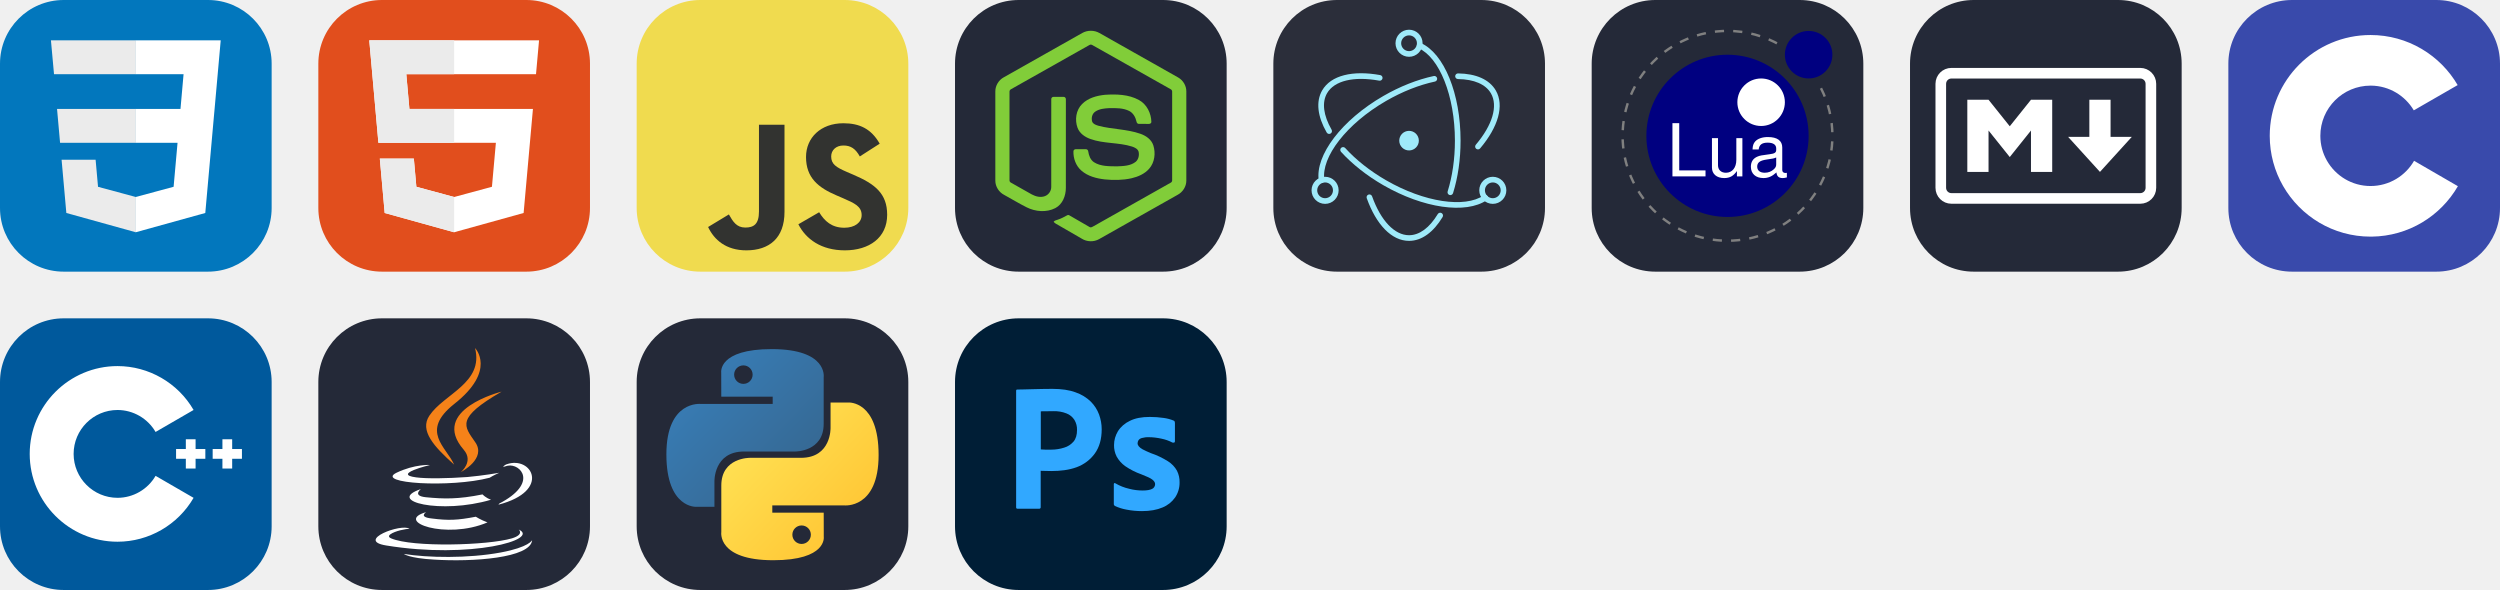
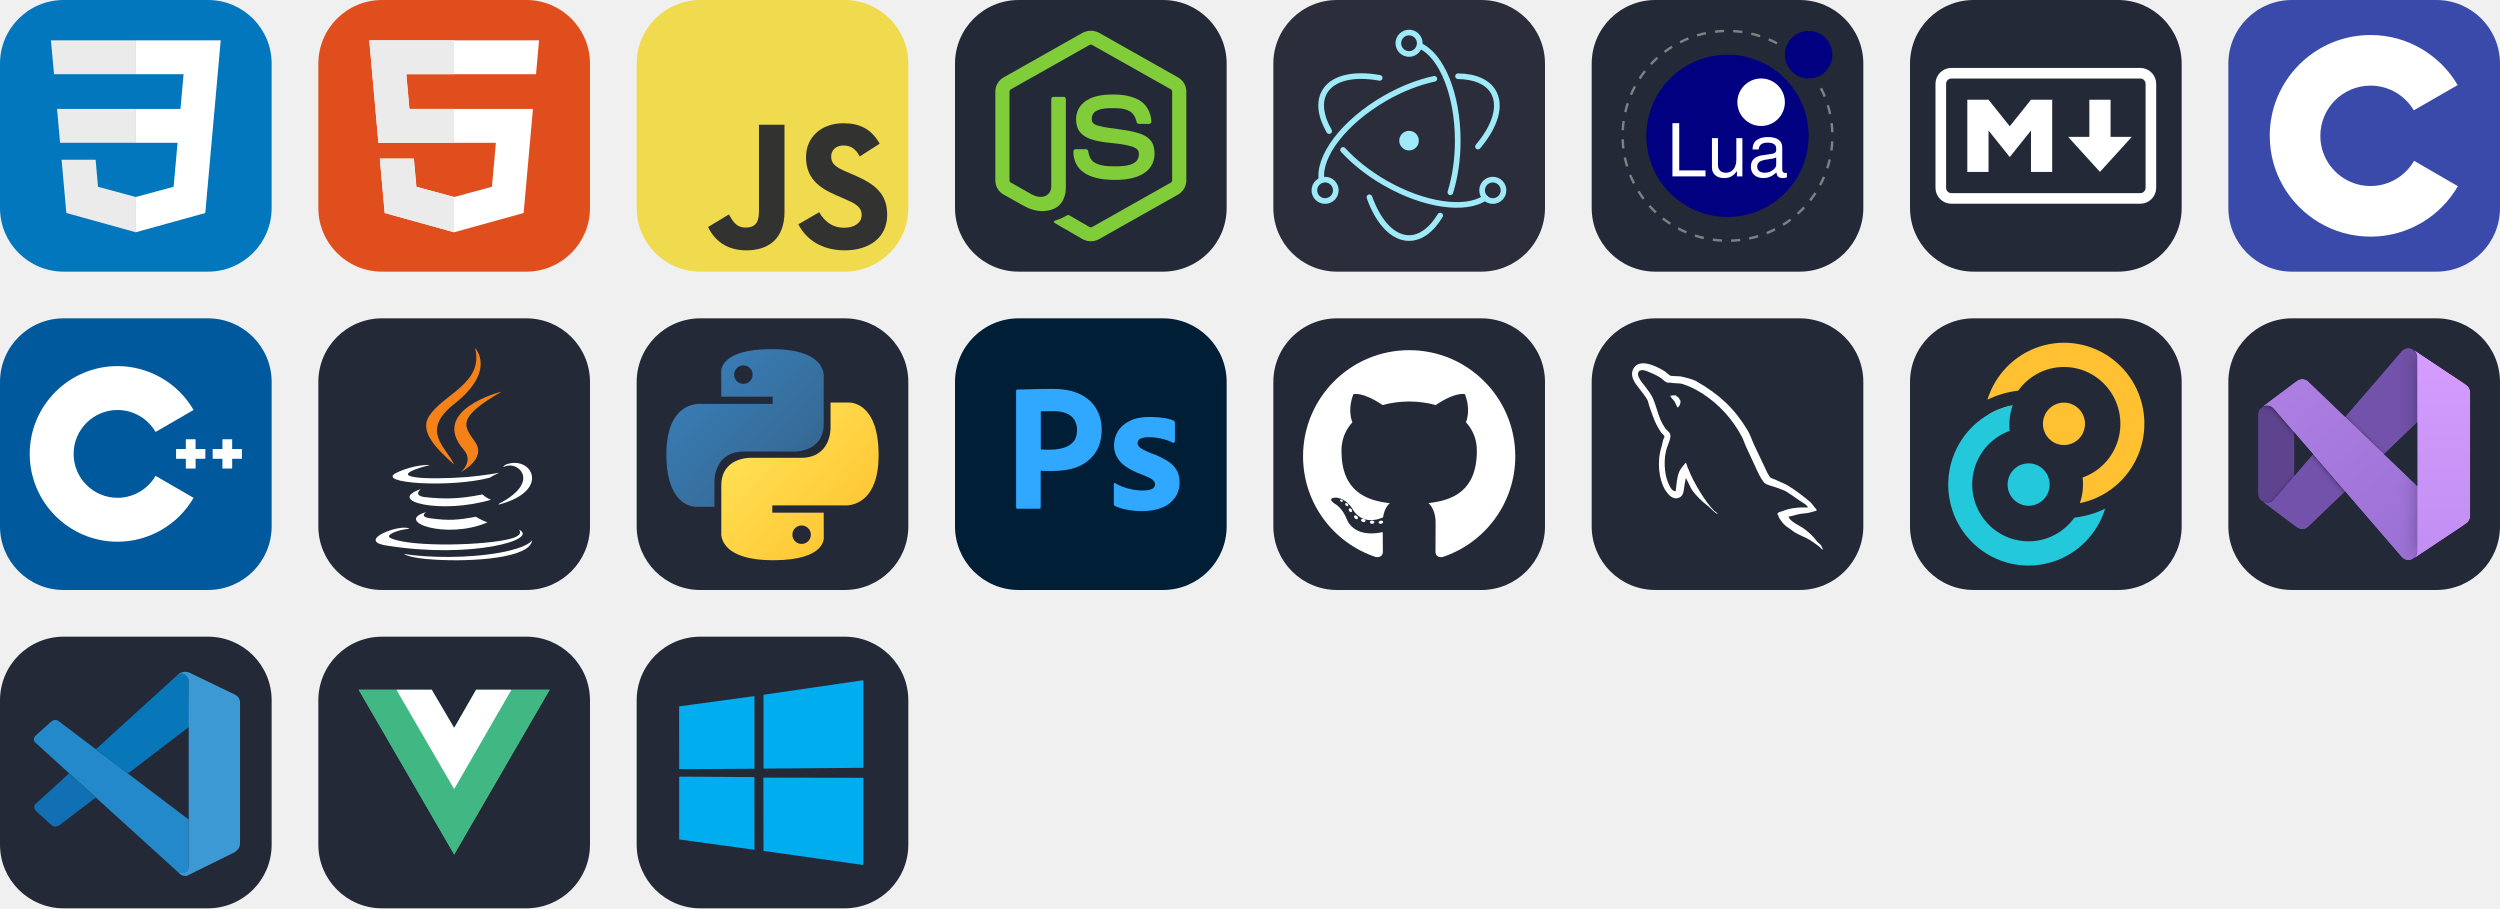
- <svg xmlns="http://www.w3.org/2000/svg" width="441.75" height="104.25" viewBox="0 0 2356 556" fill="none" version="1.1">
+ <svg xmlns="http://www.w3.org/2000/svg" width="441.75" height="160.5" viewBox="0 0 2356 856" fill="none" version="1.1">
  <g transform="translate(0, 0)">
    <svg width="256" height="256" viewBox="0 0 256 256" fill="none">
      <rect width="256" height="256" rx="60" fill="#0277BD" />
      <path d="M53.753 102.651L56.615 134.593H128.096V102.651H53.753Z" fill="#EBEBEB" />
      <path d="M128.095 38H127.985H48L50.904 69.942H128.095V38Z" fill="#EBEBEB" />
      <path d="M128.095 218.841V185.608L127.955 185.645L92.381 176.04L90.107 150.564H72.821H58.042L62.517 200.718L127.948 218.882L128.095 218.841Z" fill="#EBEBEB" />
      <path d="M167.318 134.593L163.61 176.019L127.985 185.635V218.866L193.468 200.718L193.948 195.321L201.454 111.229L202.233 102.651L208 38H127.985V69.942H172.994L170.088 102.651H127.985V134.593H167.318Z" fill="white" />
    </svg>
  </g>
  <g transform="translate(300, 0)">
    <svg width="256" height="256" fill="none" viewBox="0 0 256 256">
      <rect width="256" height="256" fill="#E14E1D" rx="60" />
      <path fill="#fff" d="M48 38L56.61 134.593H167.32L163.605 176.023L127.959 185.661L92.38 176.037L90.001 149.435H57.939L62.524 200.716L127.951 218.888L193.461 200.716L202.244 102.655H85.824L82.901 69.945H205.041H205.139L208 38H48Z" />
      <path fill="#EBEBEB" d="M128 38H48L56.61 134.593H128V102.655H85.824L82.901 69.945H128V38Z" />
      <path fill="#EBEBEB" d="M128 185.647L127.959 185.661L92.38 176.037L90.001 149.435H57.939L62.524 200.716L127.951 218.888L128 218.874V185.647Z" />
    </svg>
  </g>
  <g transform="translate(600, 0)">
    <svg width="256" height="256" viewBox="0 0 256 256" fill="none">
      <rect width="256" height="256" rx="60" fill="#F0DB4F" />
      <path d="M67.312 213.932L86.903 202.076C90.682 208.777 94.12 214.447 102.367 214.447C110.272 214.447 115.256 211.355 115.256 199.327V117.529H139.314V199.667C139.314 224.584 124.708 235.926 103.398 235.926C84.153 235.926 72.982 225.959 67.311 213.93" fill="#323330" />
      <path d="M152.381 211.354L171.969 200.013C177.126 208.434 183.828 214.62 195.684 214.62C205.653 214.62 212.009 209.636 212.009 202.762C212.009 194.514 205.479 191.592 194.481 186.782L188.468 184.203C171.111 176.815 159.597 167.535 159.597 147.945C159.597 129.901 173.345 116.153 194.826 116.153C210.12 116.153 221.118 121.481 229.022 135.4L210.291 147.429C206.166 140.04 201.7 137.119 194.826 137.119C187.78 137.119 183.312 141.587 183.312 147.429C183.312 154.646 187.78 157.568 198.09 162.037L204.104 164.614C224.553 173.379 236.067 182.313 236.067 202.418C236.067 224.072 219.055 235.928 196.2 235.928C173.861 235.928 159.426 225.274 152.381 211.354" fill="#323330" />
    </svg>
  </g>
  <g transform="translate(900, 0)">
    <svg width="256" height="256" fill="none" viewBox="0 0 256 256">
      <rect width="256" height="256" fill="#242938" rx="60" />
      <path fill="#81CD39" d="M119.878 31.116C124.797 28.301 131.203 28.288 136.117 31.116C160.839 45.086 185.569 59.033 210.287 73.011C214.937 75.63 218.046 80.804 217.999 86.161V170.206C218.034 175.785 214.617 181.083 209.712 183.642C185.071 197.535 160.442 211.444 135.805 225.337C130.786 228.207 124.251 227.986 119.387 224.88C112 220.598 104.6 216.336 97.212 212.058C95.702 211.158 94 210.442 92.934 208.978C93.877 207.708 95.562 207.55 96.931 206.995C100.014 206.014 102.847 204.44 105.679 202.913C106.396 202.423 107.27 202.611 107.957 203.049C114.274 206.671 120.536 210.399 126.874 213.986C128.226 214.767 129.595 213.73 130.751 213.086C154.931 199.419 179.141 185.805 203.318 172.134C204.214 171.703 204.709 170.752 204.636 169.771C204.653 142.046 204.64 114.317 204.645 86.592C204.747 85.478 204.103 84.455 203.096 83.999C178.541 70.17 153.997 56.321 129.446 42.488C128.575 41.889 127.426 41.888 126.554 42.484C102.002 56.321 77.464 70.183 52.912 84.011C51.909 84.468 51.236 85.475 51.355 86.592C51.36 114.317 51.355 142.046 51.355 169.775C51.268 170.756 51.801 171.687 52.691 172.109C59.242 175.824 65.802 179.513 72.358 183.216C76.052 185.203 80.586 186.385 84.656 184.862C88.246 183.574 90.763 179.909 90.695 176.097C90.729 148.534 90.678 120.967 90.72 93.408C90.631 92.184 91.791 91.173 92.981 91.288C96.129 91.267 99.281 91.246 102.429 91.297C103.743 91.267 104.647 92.585 104.485 93.817C104.472 121.555 104.519 149.293 104.464 177.03C104.472 184.423 101.435 192.467 94.597 196.084C86.174 200.447 75.762 199.522 67.44 195.338C60.236 191.742 53.36 187.498 46.284 183.646C41.366 181.101 37.966 175.782 38.001 170.207V86.161C37.949 80.693 41.182 75.425 45.976 72.844C70.613 58.941 95.246 45.026 119.878 31.116Z" />
      <path fill="#81CD39" d="M141.372 89.335C152.117 88.643 163.62 88.925 173.289 94.219C180.776 98.275 184.926 106.789 185.058 115.106C184.849 116.227 183.676 116.846 182.605 116.769C179.488 116.765 176.369 116.812 173.252 116.748C171.929 116.799 171.161 115.58 170.995 114.411C170.099 110.431 167.928 106.49 164.183 104.57C158.433 101.692 151.767 101.837 145.497 101.897C140.92 102.139 135.998 102.536 132.12 105.227C129.143 107.266 128.239 111.382 129.301 114.697C130.303 117.077 133.05 117.845 135.299 118.553C148.248 121.94 161.97 121.602 174.672 126.059C179.931 127.876 185.075 131.409 186.875 136.915C189.23 144.295 188.198 153.115 182.947 159.039C178.689 163.914 172.488 166.568 166.303 168.009C158.075 169.844 149.536 169.891 141.18 169.076C133.323 168.18 125.146 166.116 119.081 160.763C113.894 156.259 111.361 149.241 111.612 142.469C111.672 141.325 112.811 140.527 113.907 140.621C117.046 140.596 120.186 140.587 123.325 140.626C124.58 140.536 125.509 141.62 125.574 142.802C126.152 146.593 127.577 150.573 130.884 152.82C137.264 156.937 145.271 156.655 152.577 156.77C158.63 156.502 165.425 156.421 170.364 152.42C172.97 150.138 173.742 146.32 173.038 143.036C172.275 140.263 169.374 138.971 166.883 138.126C154.1 134.083 140.224 135.55 127.565 130.977C122.425 129.161 117.455 125.727 115.481 120.447C112.726 112.974 113.988 103.73 119.789 98.006C125.445 92.312 133.609 90.119 141.372 89.335V89.335" />
    </svg>
  </g>
  <g transform="translate(1200, 0)">
    <svg width="256" height="256" fill="none" viewBox="0 0 256 256">
      <rect width="256" height="256" fill="#2B2E3A" rx="60" />
      <path fill="#9FEAF9" d="M100.768 70.772C74.763 66.036 54.201 70.993 46.006 85.187C39.891 95.779 41.639 109.822 50.246 124.833C50.416 125.145 50.646 125.419 50.924 125.641C51.202 125.862 51.52 126.026 51.862 126.123C52.204 126.219 52.561 126.247 52.914 126.203C53.266 126.16 53.606 126.047 53.914 125.87C54.222 125.693 54.492 125.457 54.708 125.175C54.923 124.892 55.08 124.57 55.169 124.226C55.258 123.883 55.278 123.525 55.227 123.173C55.176 122.822 55.055 122.484 54.872 122.18C47.12 108.658 45.611 96.539 50.625 87.854C57.433 76.063 75.773 71.641 99.812 76.019C100.503 76.134 101.211 75.973 101.784 75.57C102.357 75.167 102.748 74.555 102.874 73.866C102.999 73.177 102.849 72.467 102.455 71.888C102.061 71.309 101.455 70.908 100.768 70.772V70.772ZM63.769 143.079C74.284 154.634 87.945 165.473 103.525 174.467C141.248 196.247 181.408 202.068 201.2 188.573C201.496 188.379 201.75 188.127 201.948 187.833C202.146 187.54 202.283 187.209 202.352 186.862C202.421 186.515 202.42 186.157 202.349 185.81C202.278 185.463 202.139 185.134 201.939 184.841C201.74 184.548 201.484 184.298 201.187 184.106C200.89 183.913 200.557 183.782 200.208 183.719C199.86 183.656 199.502 183.663 199.157 183.74C198.811 183.817 198.484 183.962 198.195 184.167C180.481 196.245 142.333 190.715 106.192 169.849C91.078 161.123 77.849 150.627 67.714 139.489C67.479 139.228 67.194 139.017 66.877 138.866C66.56 138.716 66.216 138.63 65.865 138.613C65.514 138.595 65.164 138.648 64.833 138.766C64.503 138.885 64.199 139.067 63.94 139.304C63.68 139.54 63.469 139.825 63.32 140.143C63.171 140.461 63.086 140.805 63.07 141.156C63.054 141.507 63.108 141.857 63.228 142.187C63.348 142.517 63.532 142.82 63.769 143.079V143.079Z" />
      <path fill="#9FEAF9" d="M194.886 139.835C211.914 119.719 217.859 99.487 209.681 85.323C203.664 74.9 190.943 69.397 174.036 69.177C173.335 69.178 172.663 69.455 172.165 69.947C171.667 70.44 171.382 71.109 171.373 71.809C171.364 72.51 171.631 73.186 172.116 73.692C172.602 74.197 173.267 74.491 173.967 74.51C189.172 74.708 200.132 79.449 205.063 87.99C211.855 99.755 206.553 117.797 190.815 136.389C190.584 136.656 190.408 136.965 190.298 137.301C190.188 137.636 190.145 137.989 190.172 138.341C190.199 138.693 190.296 139.035 190.457 139.349C190.617 139.664 190.839 139.943 191.108 140.171C191.377 140.398 191.689 140.571 192.025 140.677C192.362 140.784 192.716 140.823 193.067 140.791C193.418 140.76 193.76 140.66 194.072 140.495C194.385 140.331 194.661 140.107 194.886 139.835V139.835ZM151.125 71.66C135.729 74.959 119.341 81.409 103.603 90.495C64.661 112.978 39.258 146.131 42.786 170.17C42.833 170.52 42.949 170.857 43.127 171.161C43.306 171.466 43.542 171.732 43.824 171.945C44.106 172.157 44.428 172.311 44.77 172.399C45.112 172.486 45.468 172.505 45.817 172.453C46.166 172.402 46.502 172.282 46.804 172.1C47.106 171.918 47.37 171.678 47.579 171.393C47.788 171.109 47.938 170.786 48.021 170.443C48.104 170.1 48.118 169.744 48.063 169.395C44.93 148.051 69.01 116.626 106.27 95.114C121.537 86.299 137.405 80.054 152.242 76.875C152.589 76.807 152.919 76.67 153.213 76.472C153.507 76.275 153.759 76.021 153.953 75.726C154.148 75.43 154.282 75.099 154.347 74.751C154.413 74.403 154.408 74.046 154.334 73.7C154.26 73.354 154.118 73.026 153.916 72.735C153.713 72.445 153.456 72.197 153.157 72.007C152.858 71.818 152.525 71.689 152.176 71.629C151.827 71.57 151.47 71.58 151.125 71.66Z" />
      <path fill="#9FEAF9" d="M88.036 186.835C96.94 211.695 111.505 227.002 127.883 227.002C139.828 227.002 150.879 218.859 159.497 204.524C159.684 204.224 159.808 203.889 159.865 203.54C159.921 203.191 159.907 202.835 159.824 202.491C159.741 202.147 159.591 201.824 159.381 201.539C159.172 201.254 158.909 201.013 158.606 200.831C158.303 200.649 157.966 200.529 157.617 200.478C157.267 200.427 156.91 200.446 156.568 200.534C156.226 200.622 155.904 200.777 155.622 200.99C155.34 201.203 155.104 201.471 154.926 201.776C147.181 214.659 137.668 221.668 127.883 221.668C114.278 221.668 101.287 208.016 93.058 185.038C92.945 184.702 92.767 184.391 92.532 184.125C92.298 183.858 92.013 183.641 91.694 183.486C91.375 183.331 91.028 183.241 90.673 183.222C90.319 183.203 89.965 183.255 89.63 183.374C89.296 183.494 88.99 183.679 88.728 183.918C88.466 184.158 88.255 184.448 88.106 184.77C87.958 185.092 87.876 185.441 87.864 185.795C87.852 186.15 87.911 186.504 88.037 186.835H88.036ZM169.358 181.972C173.968 167.244 176.443 150.254 176.443 132.549C176.443 88.37 160.98 50.286 138.956 40.507C138.313 40.238 137.589 40.231 136.941 40.489C136.293 40.746 135.771 41.247 135.488 41.885C135.205 42.522 135.183 43.245 135.427 43.899C135.671 44.553 136.161 45.085 136.792 45.381C156.435 54.104 171.109 90.247 171.109 132.549C171.109 149.726 168.712 166.179 164.269 180.379C164.159 180.715 164.116 181.069 164.144 181.422C164.172 181.774 164.269 182.117 164.431 182.432C164.592 182.746 164.815 183.025 165.085 183.253C165.356 183.48 165.669 183.652 166.006 183.757C166.343 183.863 166.698 183.9 167.05 183.867C167.402 183.835 167.744 183.732 168.056 183.566C168.368 183.4 168.644 183.174 168.867 182.9C169.091 182.626 169.258 182.311 169.359 181.972H169.358ZM219.582 179.36C219.582 172.311 213.868 166.597 206.819 166.597C199.77 166.597 194.056 172.311 194.056 179.36C194.056 186.409 199.77 192.123 206.819 192.123C213.868 192.123 219.582 186.409 219.582 179.36ZM214.249 179.36C214.249 180.336 214.057 181.302 213.683 182.203C213.31 183.105 212.763 183.924 212.073 184.614C211.383 185.304 210.564 185.851 209.662 186.225C208.761 186.598 207.795 186.79 206.819 186.79C205.843 186.79 204.877 186.598 203.976 186.225C203.074 185.851 202.255 185.304 201.565 184.614C200.875 183.924 200.328 183.105 199.955 182.203C199.581 181.302 199.389 180.336 199.389 179.36C199.389 177.39 200.172 175.5 201.565 174.106C202.959 172.713 204.848 171.93 206.819 171.93C208.79 171.93 210.679 172.713 212.073 174.106C213.466 175.5 214.249 177.39 214.249 179.36ZM48.763 192.123C55.813 192.123 61.527 186.409 61.527 179.36C61.527 172.311 55.812 166.597 48.763 166.597C41.715 166.597 36 172.311 36 179.36C36 186.409 41.715 192.123 48.763 192.123ZM48.763 186.79C46.792 186.79 44.903 186.007 43.509 184.614C42.116 183.221 41.333 181.331 41.333 179.36C41.333 177.39 42.116 175.5 43.509 174.106C44.903 172.713 46.792 171.93 48.763 171.93C50.734 171.93 52.623 172.713 54.017 174.106C55.41 175.5 56.193 177.39 56.193 179.36C56.193 181.331 55.41 183.221 54.017 184.614C52.623 186.007 50.734 186.79 48.763 186.79V186.79Z" />
      <path fill="#9FEAF9" d="M127.883 53.526C134.932 53.526 140.646 47.812 140.646 40.763C140.646 33.714 134.932 28 127.883 28C120.834 28 115.12 33.714 115.12 40.763C115.12 47.812 120.834 53.526 127.883 53.526V53.526ZM127.883 48.193C125.912 48.193 124.023 47.41 122.629 46.017C121.236 44.623 120.453 42.734 120.453 40.763C120.453 38.792 121.236 36.903 122.629 35.509C124.023 34.116 125.912 33.333 127.883 33.333C129.854 33.333 131.743 34.116 133.137 35.509C134.53 36.903 135.313 38.792 135.313 40.763C135.313 42.734 134.53 44.623 133.137 46.017C131.743 47.41 129.854 48.193 127.883 48.193V48.193ZM129.832 141.575C124.847 142.652 119.936 139.484 118.857 134.499C118.34 132.105 118.795 129.604 120.122 127.546C121.449 125.488 123.539 124.041 125.933 123.523C130.918 122.446 135.829 125.614 136.909 130.599C137.986 135.584 134.818 140.496 129.832 141.575Z" />
    </svg>
  </g>
  <g transform="translate(1500, 0)">
    <svg width="256" height="256" fill="none" viewBox="0 0 256 256">
      <rect width="256" height="256" fill="#242938" rx="60" />
      <g clip-path="url(#clip0_101_404)">
        <path fill="navy" d="M204.453 128.02C204.453 85.824 170.195 51.57 128 51.57C85.805 51.57 51.547 85.824 51.547 128.02C51.547 170.219 85.805 204.473 128 204.473C170.195 204.473 204.453 170.219 204.453 128.02Z" />
        <path fill="#fff" d="M182.066 96.344C182.066 83.988 172.035 73.957 159.68 73.957C147.324 73.957 137.293 83.988 137.293 96.344C137.293 108.695 147.324 118.73 159.68 118.73C172.035 118.73 182.066 108.695 182.066 96.344Z" />
        <path fill="navy" d="M226.84 51.547C226.84 39.191 216.809 29.16 204.453 29.16C192.098 29.16 182.066 39.191 182.066 51.547C182.066 63.902 192.098 73.934 204.453 73.934C216.809 73.934 226.84 63.926 226.84 51.547Z" />
        <path fill="#fff" d="M82.508 160.586H107.281V166.227H76.109V116.066H82.508V160.586Z" />
        <path fill="#fff" d="M136.871 166.227V161.199C133.492 165.953 130.133 167.809 124.832 167.809C117.82 167.809 113.344 163.965 113.344 157.969V130.176H119.047V155.707C119.047 160.039 121.937 162.805 126.48 162.805C132.457 162.805 136.32 157.988 136.32 150.617V130.176H142.023V166.227H136.871Z" />
        <path fill="#fff" d="M183.945 167.199C182.086 167.684 181.199 167.809 180.016 167.809C176.301 167.809 174.504 166.164 174.102 162.508C170.047 166.227 166.395 167.809 161.855 167.809C154.566 167.809 150.027 163.691 150.027 157.145C150.027 152.457 152.16 149.227 156.363 147.516C158.559 146.629 159.805 146.352 167.914 145.316C172.457 144.77 173.891 143.734 173.891 141.328V139.805C173.891 136.363 171 134.441 165.848 134.441C160.48 134.441 157.863 136.426 157.379 140.84H151.59C151.738 137.27 152.414 135.203 154.062 133.344C156.469 130.66 160.797 129.141 166.035 129.141C174.906 129.141 179.594 132.582 179.594 138.98V160.188C179.594 161.98 180.691 163.016 182.699 163.016C183.035 163.016 183.313 163.016 183.945 162.867V167.199ZM173.891 148.402C171.969 149.289 170.723 149.562 164.664 150.387C158.539 151.273 155.984 153.215 155.984 156.996C155.984 160.652 158.602 162.785 163.078 162.785C166.457 162.785 169.266 161.684 171.613 159.551C173.32 157.969 173.891 156.809 173.891 154.863V148.402Z" />
        <path stroke="gray" stroke-dasharray="8.63 8.63" stroke-miterlimit="10" stroke-width="2.294" d="M216.09 83.121C223.164 97.019 226.859 112.394 226.859 128C226.859 182.574 182.574 226.859 128 226.859C73.426 226.859 29.141 182.574 29.141 128C29.141 73.426 73.426 29.141 128 29.141C145.551 29.141 162.762 33.809 177.883 42.637" />
      </g>
      <defs>
        <clipPath id="clip0_101_404">
          <rect width="200" height="200" fill="#fff" transform="translate(28 28)" />
        </clipPath>
      </defs>
    </svg>
  </g>
  <g transform="translate(1800, 0)">
    <svg width="256" height="256" fill="none" viewBox="0 0 256 256">
      <rect width="256" height="256" fill="#242938" rx="60" />
      <path stroke="#fff" stroke-width="10" d="M217 69H39C33.477 69 29 73.477 29 79V177C29 182.523 33.477 187 39 187H217C222.523 187 227 182.523 227 177V79C227 73.477 222.523 69 217 69Z" />
      <path fill="#fff" d="M54 162V94H74L94 119L114 94H134V162H114V123L94 148L74 123V162H54ZM179 162L149 129H169V94H189V129H209L179 162Z" />
    </svg>
  </g>
  <g transform="translate(2100, 0)">
    <svg width="256" height="256" viewBox="0 0 256 256" fill="none">
      <rect width="256" height="256" rx="60" fill="#394AAB" />
      <path d="M134.001 33C169.144 33 199.828 52.086 216.262 80.456L216.102 80.183L174.753 103.991C166.607 90.198 151.672 80.889 134.54 80.698L134.001 80.695C107.875 80.695 86.695 101.874 86.695 127.999C86.695 136.543 88.972 144.552 92.933 151.469C101.088 165.704 116.416 175.306 134.001 175.306C151.693 175.306 167.109 165.582 175.222 151.195L175.025 151.54L216.311 175.458C200.057 203.588 169.794 222.615 135.059 222.994L134.001 223C98.746 223 67.975 203.796 51.582 175.276C43.579 161.353 39 145.212 39 127.999C39 75.533 81.532 33 134.001 33Z" fill="white" />
    </svg>
  </g>
  <g transform="translate(0, 300)">
    <svg width="256" height="256" fill="none" viewBox="0 0 256 256">
      <rect width="256" height="256" fill="#00599C" rx="60" />
      <path fill="#fff" d="M110.759 210.517C65.125 210.517 28 173.392 28 127.759C28 82.125 65.125 45 110.759 45C140.204 45 167.667 60.846 182.427 86.353L146.611 107.079C139.224 94.311 125.485 86.379 110.759 86.379C87.942 86.379 69.379 104.942 69.379 127.759C69.379 150.575 87.942 169.138 110.759 169.138C125.486 169.138 139.225 161.206 146.613 148.436L182.429 169.161C167.669 194.671 140.206 210.517 110.759 210.517Z" />
      <path fill="#fff" d="M193.517 123.161H184.321V113.965H175.127V123.161H165.931V132.356H175.127V141.552H184.321V132.356H193.517V123.161Z" />
      <path fill="#fff" d="M228 123.161H218.804V113.965H209.61V123.161H200.414V132.356H209.61V141.552H218.804V132.356H228V123.161Z" />
    </svg>
  </g>
  <g transform="translate(300, 300)">
    <svg width="256" height="256" fill="none" viewBox="0 0 256 256">
      <rect width="256" height="256" fill="#242938" rx="60" />
      <path fill="#fff" d="M101.634 182.619C101.634 182.619 93.955 187.293 106.979 188.63C122.707 190.634 131.023 190.299 148.386 186.962C148.386 186.962 153.06 189.971 159.406 192.306C120.331 209.002 70.909 191.304 101.634 182.619ZM96.625 160.914C96.625 160.914 88.275 167.26 101.299 168.593C118.327 170.262 131.69 170.597 154.732 165.926C154.732 165.926 157.741 169.267 162.747 170.936C115.664 184.961 62.898 172.269 96.625 160.917V160.914ZM188.795 198.984C188.795 198.984 194.471 203.658 182.449 207.334C160.073 214.012 88.61 216.019 68.573 207.334C61.564 204.325 74.92 199.982 79.259 199.319C83.601 198.317 85.937 198.317 85.937 198.317C78.257 192.973 34.842 209.337 63.896 214.046C143.709 227.073 209.499 208.37 188.792 199.018L188.795 198.984ZM105.307 138.203C105.307 138.203 68.905 146.888 92.279 149.89C102.298 151.223 122 150.892 140.368 149.555C155.396 148.221 170.458 145.548 170.458 145.548C170.458 145.548 165.113 147.886 161.441 150.222C124.342 159.915 53.211 155.573 73.583 145.554C90.953 137.204 105.307 138.203 105.307 138.203V138.203ZM170.423 174.604C207.83 155.234 190.46 136.534 178.438 138.873C175.429 139.54 174.096 140.207 174.096 140.207C174.096 140.207 175.097 138.203 177.436 137.54C201.145 129.19 219.849 162.586 169.757 175.61C169.757 175.61 170.092 175.275 170.423 174.608V174.604ZM108.979 227.364C145.046 229.703 200.147 226.03 201.484 208.995C201.484 208.995 198.817 215.673 171.764 220.683C141.042 226.359 102.968 225.692 80.596 222.016C80.596 222.016 85.27 226.023 108.982 227.36L108.979 227.364Z" />
      <path fill="#F58219" d="M147.685 28C147.685 28 168.389 49.039 127.983 80.759C95.589 106.472 120.632 121.168 127.983 137.861C108.948 120.833 95.261 105.802 104.606 91.776C118.331 71.083 156.062 61.064 147.685 28ZM137 123.842C146.683 134.862 134.333 144.881 134.333 144.881C134.333 144.881 159.044 132.195 147.692 116.494C137.338 101.466 129.324 94.118 172.738 69.069C172.738 69.069 104.278 86.097 137.007 123.835L137 123.842Z" />
    </svg>
  </g>
  <g transform="translate(600, 300)">
    <svg width="256" height="256" fill="none" viewBox="0 0 256 256">
      <rect width="256" height="256" fill="#242938" rx="60" />
      <path fill="url(#paint0_linear_2_47)" d="M127.279 29C76.507 29 79.677 51.018 79.677 51.018L79.734 73.828H128.185V80.677H60.489C60.489 80.677 28 76.993 28 128.222C28 179.452 56.357 177.636 56.357 177.636H73.281V153.863C73.281 153.863 72.369 125.506 101.186 125.506H149.24C149.24 125.506 176.239 125.942 176.239 99.412V55.546C176.239 55.546 180.338 29 127.279 29ZM100.563 44.339C105.384 44.339 109.28 48.235 109.28 53.056C109.28 57.876 105.384 61.772 100.563 61.772C95.743 61.772 91.847 57.876 91.847 53.056C91.847 48.235 95.743 44.339 100.563 44.339Z" />
      <path fill="url(#paint1_linear_2_47)" d="M128.721 227.958C179.493 227.958 176.323 205.941 176.323 205.941L176.266 183.13H127.815V176.281H195.511C195.511 176.281 228 179.966 228 128.736C228 77.506 199.643 79.323 199.643 79.323H182.719V103.096C182.719 103.096 183.631 131.453 154.814 131.453H106.76C106.76 131.453 79.761 131.016 79.761 157.546V201.412C79.761 201.412 75.662 227.958 128.721 227.958ZM155.437 212.619C150.616 212.619 146.72 208.723 146.72 203.903C146.72 199.082 150.616 195.186 155.437 195.186C160.257 195.186 164.154 199.082 164.154 203.903C164.154 208.723 160.257 212.619 155.437 212.619Z" />
      <defs>
        <linearGradient id="paint0_linear_2_47" x1="47.22" x2="146.333" y1="46.896" y2="145.02" gradientUnits="userSpaceOnUse">
          <stop stop-color="#387EB8" />
          <stop offset="1" stop-color="#366994" />
        </linearGradient>
        <linearGradient id="paint1_linear_2_47" x1="108.056" x2="214.492" y1="109.905" y2="210.522" gradientUnits="userSpaceOnUse">
          <stop stop-color="#FFE052" />
          <stop offset="1" stop-color="#FFC331" />
        </linearGradient>
      </defs>
    </svg>
  </g>
  <g transform="translate(900, 300)">
    <svg width="256" height="256" fill="none" viewBox="0 0 256 256">
      <rect width="256" height="256" fill="#001E36" rx="60" />
      <path fill="#31A8FF" d="M57.6 178.04V68.28C57.6 67.533 57.92 67.107 58.667 67.107C60.48 67.107 62.187 67.107 64.64 67C67.2 66.893 69.867 66.893 72.747 66.787C75.627 66.68 78.72 66.68 82.027 66.573C85.333 66.467 88.533 66.467 91.733 66.467C100.48 66.467 107.733 67.533 113.707 69.773C119.04 71.587 123.947 74.573 128 78.52C131.413 81.933 134.08 86.093 135.787 90.68C137.387 95.16 138.24 99.747 138.24 104.547C138.24 113.72 136.107 121.293 131.84 127.267C127.573 133.24 121.6 137.72 114.667 140.28C107.413 142.947 99.413 143.907 90.667 143.907C88.107 143.907 86.4 143.907 85.333 143.8C84.267 143.693 82.773 143.693 80.747 143.693V177.933C80.853 178.68 80.32 179.32 79.573 179.427C79.467 179.427 79.36 179.427 79.147 179.427H58.88C58.027 179.427 57.6 179 57.6 178.04ZM80.853 87.693V123.533C82.347 123.64 83.733 123.747 85.013 123.747H90.667C94.827 123.747 98.987 123.107 102.933 121.827C106.347 120.867 109.333 118.84 111.68 116.173C113.92 113.507 114.987 109.88 114.987 105.187C115.093 101.88 114.24 98.573 112.533 95.693C110.72 92.92 108.16 90.787 105.067 89.613C101.12 88.013 96.853 87.373 92.48 87.48C89.707 87.48 87.253 87.48 85.227 87.587C83.093 87.48 81.6 87.587 80.853 87.693Z" />
      <path fill="#31A8FF" d="M204.8 117.027C201.6 115.32 198.187 114.147 194.56 113.4C190.613 112.547 186.667 112.013 182.613 112.013C180.48 111.907 178.24 112.227 176.213 112.76C174.827 113.08 173.653 113.827 172.907 114.893C172.373 115.747 172.053 116.813 172.053 117.773C172.053 118.733 172.48 119.693 173.12 120.547C174.08 121.72 175.36 122.68 176.747 123.427C179.2 124.707 181.76 125.88 184.32 126.947C190.08 128.867 195.627 131.533 200.747 134.733C204.267 136.973 207.147 139.96 209.173 143.587C210.88 147 211.733 150.733 211.627 154.573C211.733 159.587 210.24 164.6 207.467 168.76C204.48 173.027 200.32 176.333 195.52 178.253C190.293 180.493 183.893 181.667 176.213 181.667C171.307 181.667 166.507 181.24 161.707 180.28C157.973 179.64 154.24 178.467 150.827 176.867C150.08 176.44 149.547 175.693 149.653 174.84V156.28C149.653 155.96 149.76 155.533 150.08 155.32C150.4 155.107 150.72 155.213 151.04 155.427C155.2 157.88 159.573 159.587 164.267 160.653C168.32 161.72 172.587 162.253 176.853 162.253C180.907 162.253 183.787 161.72 185.707 160.76C187.413 160.013 188.587 158.2 188.587 156.28C188.587 154.787 187.733 153.4 186.027 152.013C184.32 150.627 180.8 149.027 175.573 147C170.133 145.08 165.12 142.52 160.427 139.32C157.12 136.973 154.347 133.88 152.32 130.253C150.613 126.84 149.76 123.107 149.867 119.373C149.867 114.787 151.147 110.413 153.493 106.467C156.16 102.2 160.107 98.787 164.693 96.653C169.707 94.093 176 92.92 183.573 92.92C187.947 92.92 192.427 93.24 196.8 93.88C200 94.307 203.093 95.16 205.973 96.333C206.4 96.44 206.827 96.867 207.04 97.293C207.147 97.72 207.253 98.147 207.253 98.573V115.96C207.253 116.387 207.04 116.813 206.72 117.027C205.76 117.24 205.227 117.24 204.8 117.027Z" />
    </svg>
  </g>
+   <g transform="translate(1200, 300)">
+     <svg width="256" height="256" viewBox="0 0 256 256" fill="none">
+       <rect width="256" height="256" rx="60" fill="#242938" />
+       <path d="M128.001 30C72.779 30 28 74.771 28 130.001C28 174.184 56.653 211.668 96.387 224.891C101.384 225.817 103.219 222.722 103.219 220.081C103.219 217.696 103.126 209.819 103.083 201.463C75.263 207.512 69.393 189.664 69.393 189.664C64.844 178.105 58.289 175.032 58.289 175.032C49.216 168.825 58.973 168.953 58.973 168.953C69.015 169.658 74.303 179.258 74.303 179.258C83.222 194.546 97.697 190.126 103.403 187.571C104.301 181.107 106.892 176.696 109.752 174.199C87.54 171.67 64.191 163.095 64.191 124.778C64.191 113.86 68.098 104.939 74.495 97.936C73.456 95.418 70.034 85.246 75.463 71.472C75.463 71.472 83.861 68.784 102.971 81.723C110.948 79.507 119.502 78.396 128.001 78.358C136.499 78.396 145.061 79.507 153.052 81.723C172.139 68.784 180.525 71.472 180.525 71.472C185.968 85.246 182.544 95.418 181.505 97.936C187.917 104.939 191.797 113.86 191.797 124.778C191.797 163.187 168.403 171.644 146.135 174.119C149.722 177.223 152.918 183.308 152.918 192.638C152.918 206.018 152.802 216.787 152.802 220.081C152.802 222.742 154.602 225.86 159.671 224.878C199.383 211.64 228 174.169 228 130.001C228 74.771 183.227 30 128.001 30ZM65.454 172.453C65.233 172.95 64.452 173.099 63.74 172.758C63.014 172.432 62.607 171.754 62.842 171.256C63.057 170.744 63.841 170.602 64.564 170.945C65.291 171.271 65.705 171.955 65.454 172.453ZM70.373 176.842C69.896 177.285 68.963 177.079 68.331 176.38C67.677 175.683 67.554 174.751 68.038 174.302C68.529 173.86 69.434 174.067 70.089 174.764C70.743 175.47 70.871 176.395 70.373 176.842ZM73.747 182.458C73.134 182.884 72.132 182.485 71.513 181.595C70.9 180.706 70.9 179.64 71.526 179.212C72.147 178.785 73.134 179.169 73.762 180.052C74.373 180.956 74.373 182.023 73.747 182.458ZM79.454 188.962C78.906 189.566 77.739 189.404 76.884 188.579C76.01 187.773 75.766 186.629 76.316 186.024C76.871 185.418 78.045 185.589 78.906 186.407C79.774 187.211 80.039 188.364 79.454 188.962ZM86.83 191.157C86.588 191.941 85.464 192.297 84.331 191.964C83.2 191.621 82.46 190.704 82.689 189.912C82.924 189.124 84.053 188.753 85.194 189.109C86.323 189.45 87.065 190.361 86.83 191.157ZM95.224 192.089C95.252 192.913 94.292 193.597 93.103 193.612C91.907 193.639 90.94 192.971 90.927 192.16C90.927 191.327 91.866 190.65 93.061 190.63C94.251 190.607 95.224 191.269 95.224 192.089ZM103.47 191.773C103.613 192.577 102.787 193.404 101.606 193.624C100.445 193.836 99.37 193.339 99.223 192.541C99.079 191.716 99.92 190.89 101.079 190.676C102.262 190.471 103.32 190.955 103.47 191.773Z" fill="white" />
+     </svg>
+   </g>
+   <g transform="translate(1500, 300)">
+     <svg width="256" height="256" fill="none" viewBox="0 0 256 256">
+       <rect width="256" height="256" fill="#242938" rx="60" />
+       <g clip-path="url(#clip0_7_147)">
+         <path fill="#fff" fill-rule="evenodd" d="M203.801 178.21C194.011 177.938 186.416 178.941 180.051 181.619C178.218 182.355 175.277 182.355 175.035 184.662C176.015 185.63 176.133 187.214 176.992 188.556C178.459 190.991 181.033 194.271 183.357 195.973L191.191 201.571C195.965 204.488 201.351 206.193 206.002 209.113C208.696 210.817 211.388 213.007 214.082 214.834C215.454 215.807 216.285 217.392 218 217.997V217.629C217.144 216.538 216.897 214.957 216.044 213.735L212.367 210.209C208.82 205.465 204.41 201.325 199.636 197.922C195.718 195.245 187.152 191.596 185.56 187.097L185.319 186.824C188.008 186.552 191.191 185.605 193.764 184.875C197.929 183.784 201.721 184.024 206.002 182.93L211.882 181.226V180.135C209.678 177.946 208.087 175.025 205.763 172.959C199.521 167.606 192.661 162.373 185.56 157.994C181.766 155.562 176.868 153.977 172.829 151.913C171.356 151.182 168.911 150.817 168.055 149.601C165.846 146.929 164.625 143.397 163.034 140.232L152.997 119.064C150.794 114.319 149.444 109.574 146.755 105.195C134.144 84.512 120.431 71.983 99.375 59.693C94.848 57.138 89.462 56.039 83.735 54.703L74.555 54.212C72.593 53.362 70.636 51.049 68.922 49.953C61.944 45.574 43.947 36.085 38.803 48.59C35.497 56.497 43.701 64.282 46.486 68.299C48.571 71.097 51.26 74.26 52.733 77.423C53.556 79.49 53.831 81.682 54.69 83.872C56.646 89.224 58.484 95.188 61.055 100.178C62.427 102.733 63.867 105.413 65.582 107.723C66.562 109.086 68.277 109.67 68.642 111.859C66.927 114.294 66.809 117.94 65.829 120.986C61.42 134.734 63.135 151.766 69.377 161.888C71.339 164.928 75.962 171.622 82.234 169.065C87.744 166.875 86.515 159.941 88.106 153.857C88.477 152.399 88.23 151.425 88.962 150.449V150.722L93.983 160.819C97.778 166.78 104.391 172.986 109.897 177.125C112.833 179.315 115.16 183.089 118.831 184.425V184.057H118.59C117.854 182.966 116.751 182.475 115.772 181.624C113.569 179.435 111.121 176.757 109.406 174.325C104.267 167.513 99.74 159.968 95.698 152.183C93.737 148.412 92.022 144.275 90.436 140.504C89.695 139.043 89.695 136.85 88.474 136.125C86.635 138.797 83.947 141.115 82.594 144.398C80.267 149.628 80.026 156.077 79.17 162.769C78.676 162.891 78.895 162.769 78.676 163.041C74.763 162.071 73.413 158.051 71.945 154.648C68.274 146.01 67.659 132.141 70.842 122.164C71.698 119.609 75.375 111.579 73.907 109.146C73.166 106.834 70.724 105.498 69.374 103.671C67.783 101.359 66.073 98.441 64.971 95.886C62.035 89.069 60.567 81.529 57.381 74.715C55.908 71.552 53.34 68.266 51.257 65.349C48.93 62.063 46.365 59.751 44.526 55.859C43.915 54.496 43.059 52.331 44.038 50.869C44.279 49.896 44.773 49.506 45.748 49.288C47.339 47.924 51.872 49.653 53.463 50.379C57.99 52.205 61.785 53.907 65.58 56.459C67.294 57.675 69.133 59.988 71.336 60.599H73.91C77.828 61.449 82.232 60.871 85.9 61.962C92.389 64.034 98.264 67.072 103.532 70.36C119.567 80.458 132.792 94.814 141.725 111.971C143.193 114.769 143.805 117.324 145.155 120.244C147.729 126.208 150.912 132.289 153.477 138.132C156.051 143.85 158.498 149.694 162.17 154.438C164.008 156.993 171.35 158.329 174.654 159.668C177.104 160.759 180.896 161.741 183.105 163.077C187.264 165.632 191.427 168.552 195.342 171.35C197.298 172.806 203.423 175.849 203.787 178.276L203.801 178.21ZM78.958 72.487C77.267 72.472 75.581 72.677 73.943 73.095V73.368H74.184C75.164 75.315 76.879 76.654 78.102 78.358L80.92 84.199L81.162 83.926C82.876 82.71 83.735 80.763 83.735 77.845C83 76.995 82.879 76.141 82.267 75.29C81.532 74.074 79.941 73.463 78.958 72.493V72.487Z" clip-rule="evenodd" />
+       </g>
+       <defs>
+         <clipPath id="clip0_7_147">
+           <rect width="180" height="180" fill="#fff" transform="translate(38 38)" />
+         </clipPath>
+       </defs>
+     </svg>
+   </g>
+   <g transform="translate(1800, 300)">
+     <svg width="256" height="256" fill="none" viewBox="0 0 256 256">
+       <rect width="256" height="256" fill="#242938" rx="60" />
+       <path fill="#FFC131" d="M164.9 99.42C164.9 104.72 162.813 109.802 159.096 113.55C155.38 117.298 150.34 119.403 145.085 119.403C139.829 119.403 134.789 117.298 131.073 113.55C127.357 109.802 125.269 104.72 125.269 99.42C125.269 94.12 127.357 89.037 131.073 85.29C134.789 81.542 139.829 79.436 145.085 79.436C150.34 79.436 155.38 81.542 159.096 85.29C162.813 89.037 164.9 94.12 164.9 99.42V99.42Z" />
+       <path fill="#24C8DB" d="M111.759 136.661C100.815 136.661 91.943 145.608 91.943 156.644C91.943 167.681 100.815 176.628 111.759 176.628C122.702 176.628 131.574 167.681 131.574 156.644C131.574 145.608 122.702 136.661 111.759 136.661Z" />
+       <path fill="#FFC131" fill-rule="evenodd" d="M186.157 163.457C178.194 168.649 169.333 172.285 160.037 174.175C162.731 166.429 163.624 158.163 162.649 150.014C170.531 147.235 177.652 142.623 183.436 136.55C189.221 130.478 193.505 123.116 195.941 115.063C198.377 107.009 198.898 98.49 197.46 90.195C196.022 81.901 192.667 74.065 187.665 67.323C182.664 60.58 176.157 55.121 168.673 51.388C161.189 47.655 152.938 45.753 144.589 45.836C136.24 45.918 128.028 47.984 120.618 51.865C113.208 55.746 106.81 61.333 101.941 68.173C91.859 69.317 82.047 72.206 72.938 76.711C76.539 64.995 82.888 54.326 91.447 45.61C100.006 36.895 110.523 30.388 122.106 26.643C133.689 22.898 145.997 22.024 157.986 24.096C169.975 26.168 181.291 31.125 190.977 38.545C200.662 45.966 208.431 55.632 213.624 66.725C218.817 77.817 221.282 90.009 220.809 102.266C220.336 114.524 216.939 126.485 210.907 137.137C204.875 147.789 196.385 156.818 186.157 163.457ZM73.839 90.609L92.393 92.88C92.814 89.266 93.599 85.705 94.735 82.252C87.396 83.973 80.353 86.79 73.839 90.609V90.609Z" clip-rule="evenodd" />
+       <path fill="#24C8DB" fill-rule="evenodd" d="M70.596 92.607C78.608 87.362 87.532 83.695 96.897 81.798C94.064 89.543 93.047 97.843 93.924 106.05C86.07 108.868 78.983 113.51 73.236 119.601C67.49 125.692 63.245 133.061 60.844 141.113C58.444 149.164 57.956 157.672 59.419 165.949C60.883 174.225 64.257 182.039 69.268 188.758C74.28 195.476 80.788 200.912 88.268 204.624C95.748 208.337 103.989 210.223 112.326 210.13C120.662 210.037 128.859 207.967 136.256 204.088C143.652 200.209 150.04 194.629 154.903 187.8C164.979 186.685 174.791 183.827 183.905 179.353C180.295 191.057 173.942 201.712 165.384 210.416C156.825 219.12 146.313 225.616 134.737 229.355C123.162 233.094 110.863 233.965 98.883 231.895C86.903 229.825 75.593 224.875 65.912 217.463C56.231 210.052 48.463 200.397 43.266 189.316C38.068 178.236 35.595 166.056 36.054 153.807C36.514 141.558 39.893 129.601 45.905 118.948C51.918 108.295 60.387 99.26 70.596 92.607V92.607ZM182.915 165.455L182.554 165.637L182.915 165.455Z" clip-rule="evenodd" />
+     </svg>
+   </g>
+   <g transform="translate(2100, 300)">
+     <svg width="256" height="256" viewBox="0 0 256 256" fill="none">
+       <rect width="256" height="256" rx="60" fill="#242938" />
+       <mask id="mask0_217_156" style="mask-type:alpha" maskUnits="userSpaceOnUse" x="28" y="28" width="200" height="200">
+         <path d="M64.666 197.166L31.334 172.166C30.295 171.394 29.452 170.389 28.873 169.23C28.294 168.072 27.995 166.795 28 165.5V90.5C27.995 89.205 28.294 87.928 28.873 86.77C29.452 85.612 30.295 84.606 31.334 83.835L64.666 58.834C63.77 59.675 63.094 60.722 62.694 61.883C62.295 63.045 62.186 64.287 62.375 65.5V190.5C62.186 191.714 62.295 192.955 62.694 194.117C63.094 195.278 63.77 196.325 64.666 197.166Z" fill="white" />
+         <path d="M224.29 62.709C222.917 61.807 221.308 61.329 219.665 61.334C218.601 61.326 217.544 61.527 216.558 61.927C215.571 62.327 214.673 62.918 213.915 63.666L213.334 64.25L146.834 128L110.04 163.291L76 195.915L75.416 196.5C74.658 197.248 73.76 197.84 72.774 198.241C71.787 198.641 70.731 198.843 69.666 198.834C67.863 198.83 66.109 198.246 64.666 197.165L31.334 172.166C33.028 173.437 35.142 174.016 37.248 173.784C39.353 173.552 41.29 172.526 42.666 170.915L79.666 127.959L110.04 92.709L163.25 30.916C164.022 30 164.985 29.265 166.072 28.762C167.159 28.258 168.343 27.998 169.541 28C171.184 27.995 172.792 28.473 174.165 29.375L224.29 62.709Z" fill="white" />
+         <path d="M224.29 193.29L174.291 226.624C172.589 227.735 170.545 228.195 168.532 227.92C166.52 227.644 164.674 226.651 163.334 225.125L110.04 163.291L79.666 127.959L42.666 85.04C41.278 83.446 39.339 82.436 37.237 82.212C35.135 81.988 33.027 82.568 31.334 83.834L64.666 58.834C66.109 57.755 67.863 57.169 69.666 57.166C70.731 57.157 71.787 57.358 72.774 57.759C73.76 58.16 74.658 58.751 75.416 59.5L76 60.084L110.04 92.709L146.834 128L213.334 191.75L213.915 192.334C214.673 193.082 215.571 193.672 216.558 194.072C217.544 194.472 218.601 194.674 219.665 194.665C221.308 194.671 222.917 194.193 224.29 193.29Z" fill="white" />
+         <path d="M228 69.665V186.334C228.001 187.709 227.663 189.064 227.016 190.276C226.369 191.49 225.433 192.525 224.29 193.29L174.291 226.624C175.433 225.859 176.369 224.823 177.017 223.609C177.663 222.395 178 221.041 177.999 219.665V36.334C177.981 34.949 177.622 33.589 176.953 32.375C176.284 31.161 175.327 30.131 174.165 29.375L224.29 62.709C225.429 63.477 226.364 64.513 227.011 65.726C227.658 66.939 227.997 68.291 228 69.665Z" fill="white" />
+       </mask>
+       <g mask="url(#mask0_217_156)">
+         <path d="M64.666 197.165L31.334 172.166C30.295 171.394 29.452 170.387 28.873 169.23C28.294 168.072 27.995 166.794 28 165.5V90.5C27.995 89.205 28.294 87.927 28.873 86.77C29.452 85.612 30.295 84.606 31.334 83.834L64.666 58.834C63.77 59.675 63.094 60.722 62.694 61.883C62.295 63.045 62.186 64.286 62.375 65.5V190.5C62.186 191.714 62.295 192.955 62.694 194.117C63.094 195.278 63.77 196.324 64.666 197.165Z" fill="#5E438F" />
+         <g filter="url(#filter0_dd_217_156)">
+           <path d="M224.289 62.709C222.917 61.807 221.308 61.329 219.665 61.334C218.601 61.326 217.544 61.527 216.557 61.927C215.571 62.327 214.673 62.918 213.915 63.666L213.334 64.25L177.914 98.209L146.834 128L110.04 163.291L75.999 195.915L75.415 196.5C74.658 197.248 73.76 197.84 72.773 198.241C71.786 198.641 70.73 198.843 69.665 198.834C67.862 198.83 66.109 198.246 64.665 197.165L31.334 172.166C33.027 173.437 35.142 174.016 37.247 173.784C39.352 173.552 41.29 172.526 42.665 170.915L61.334 149.25L79.665 127.959L110.04 92.709L163.249 30.916C164.022 30 164.985 29.265 166.072 28.762C167.158 28.258 168.343 27.998 169.539 28C171.183 27.995 172.791 28.473 174.165 29.375L224.289 62.709Z" fill="url(#paint0_linear_217_156)" />
+         </g>
+         <g filter="url(#filter1_dd_217_156)">
+           <path d="M224.289 193.29L174.29 226.625C172.589 227.736 170.545 228.195 168.532 227.92C166.519 227.644 164.674 226.652 163.334 225.125L110.04 163.291L79.665 127.959L61.334 106.709L42.665 85.041C41.277 83.446 39.338 82.436 37.236 82.212C35.135 81.988 33.026 82.568 31.334 83.834L64.665 58.834C66.109 57.755 67.862 57.169 69.665 57.166C70.73 57.157 71.786 57.358 72.773 57.759C73.76 58.16 74.658 58.751 75.415 59.5L75.999 60.084L110.04 92.709L146.834 128L177.958 157.835L213.334 191.75L213.915 192.335C214.673 193.082 215.571 193.672 216.557 194.072C217.544 194.472 218.601 194.674 219.665 194.665C221.308 194.671 222.917 194.192 224.289 193.29Z" fill="url(#paint1_linear_217_156)" />
+         </g>
+         <g filter="url(#filter2_dd_217_156)">
+           <path d="M228 69.665V186.333C228.001 187.709 227.663 189.063 227.016 190.277C226.369 191.489 225.433 192.525 224.29 193.29L174.29 226.624C175.433 225.859 176.369 224.823 177.015 223.609C177.663 222.395 178 221.041 177.999 219.665V36.334C177.981 34.949 177.622 33.589 176.953 32.375C176.284 31.161 175.327 30.131 174.165 29.375L224.29 62.709C225.429 63.477 226.363 64.513 227.011 65.726C227.657 66.938 227.997 68.291 228 69.665Z" fill="url(#paint2_linear_217_156)" />
+         </g>
+       </g>
+       <defs>
+         <filter id="filter0_dd_217_156" x="26.153" y="24.114" width="203.317" height="181.196" filterUnits="userSpaceOnUse" color-interpolation-filters="sRGB">
+           <feFlood flood-opacity="0" result="BackgroundImageFix" />
+           <feColorMatrix in="SourceAlpha" type="matrix" values="0 0 0 0 0 0 0 0 0 0 0 0 0 0 0 0 0 0 127 0" result="hardAlpha" />
+           <feOffset dy="0.246" />
+           <feGaussianBlur stdDeviation="0.246" />
+           <feColorMatrix type="matrix" values="0 0 0 0 0 0 0 0 0 0 0 0 0 0 0 0 0 0 0.24 0" />
+           <feBlend mode="normal" in2="BackgroundImageFix" result="effect1_dropShadow_217_156" />
+           <feColorMatrix in="SourceAlpha" type="matrix" values="0 0 0 0 0 0 0 0 0 0 0 0 0 0 0 0 0 0 127 0" result="hardAlpha" />
+           <feOffset dy="1.295" />
+           <feGaussianBlur stdDeviation="2.59" />
+           <feColorMatrix type="matrix" values="0 0 0 0 0 0 0 0 0 0 0 0 0 0 0 0 0 0 0.22 0" />
+           <feBlend mode="normal" in2="effect1_dropShadow_217_156" result="effect2_dropShadow_217_156" />
+           <feBlend mode="normal" in="SourceGraphic" in2="effect2_dropShadow_217_156" result="shape" />
+         </filter>
+         <filter id="filter1_dd_217_156" x="26.153" y="53.28" width="203.317" height="181.194" filterUnits="userSpaceOnUse" color-interpolation-filters="sRGB">
+           <feFlood flood-opacity="0" result="BackgroundImageFix" />
+           <feColorMatrix in="SourceAlpha" type="matrix" values="0 0 0 0 0 0 0 0 0 0 0 0 0 0 0 0 0 0 127 0" result="hardAlpha" />
+           <feOffset dy="0.246" />
+           <feGaussianBlur stdDeviation="0.246" />
+           <feColorMatrix type="matrix" values="0 0 0 0 0 0 0 0 0 0 0 0 0 0 0 0 0 0 0.24 0" />
+           <feBlend mode="normal" in2="BackgroundImageFix" result="effect1_dropShadow_217_156" />
+           <feColorMatrix in="SourceAlpha" type="matrix" values="0 0 0 0 0 0 0 0 0 0 0 0 0 0 0 0 0 0 127 0" result="hardAlpha" />
+           <feOffset dy="1.295" />
+           <feGaussianBlur stdDeviation="2.59" />
+           <feColorMatrix type="matrix" values="0 0 0 0 0 0 0 0 0 0 0 0 0 0 0 0 0 0 0.22 0" />
+           <feBlend mode="normal" in2="effect1_dropShadow_217_156" result="effect2_dropShadow_217_156" />
+           <feBlend mode="normal" in="SourceGraphic" in2="effect2_dropShadow_217_156" result="shape" />
+         </filter>
+         <filter id="filter2_dd_217_156" x="158.622" y="13.832" width="84.921" height="228.335" filterUnits="userSpaceOnUse" color-interpolation-filters="sRGB">
+           <feFlood flood-opacity="0" result="BackgroundImageFix" />
+           <feColorMatrix in="SourceAlpha" type="matrix" values="0 0 0 0 0 0 0 0 0 0 0 0 0 0 0 0 0 0 127 0" result="hardAlpha" />
+           <feOffset />
+           <feGaussianBlur stdDeviation="0.13" />
+           <feColorMatrix type="matrix" values="0 0 0 0 0 0 0 0 0 0 0 0 0 0 0 0 0 0 0.24 0" />
+           <feBlend mode="normal" in2="BackgroundImageFix" result="effect1_dropShadow_217_156" />
+           <feColorMatrix in="SourceAlpha" type="matrix" values="0 0 0 0 0 0 0 0 0 0 0 0 0 0 0 0 0 0 127 0" result="hardAlpha" />
+           <feOffset />
+           <feGaussianBlur stdDeviation="7.771" />
+           <feColorMatrix type="matrix" values="0 0 0 0 0 0 0 0 0 0 0 0 0 0 0 0 0 0 0.3 0" />
+           <feBlend mode="normal" in2="effect1_dropShadow_217_156" result="effect2_dropShadow_217_156" />
+           <feBlend mode="normal" in="SourceGraphic" in2="effect2_dropShadow_217_156" result="shape" />
+         </filter>
+         <linearGradient id="paint0_linear_217_156" x1="190.499" y1="28" x2="41.989" y2="177.471" gradientUnits="userSpaceOnUse">
+           <stop stop-color="#7252AA" />
+           <stop offset="1" stop-color="#7252AA" />
+         </linearGradient>
+         <linearGradient id="paint1_linear_217_156" x1="46.75" y1="64.457" x2="186.332" y2="220.705" gradientUnits="userSpaceOnUse">
+           <stop stop-color="#AE7FE2" />
+           <stop offset="1" stop-color="#9A70D4" />
+         </linearGradient>
+         <linearGradient id="paint2_linear_217_156" x1="200.49" y1="25.353" x2="200.49" y2="226.456" gradientUnits="userSpaceOnUse">
+           <stop stop-color="#D59DFF" />
+           <stop offset="1" stop-color="#C18EF1" />
+         </linearGradient>
+       </defs>
+     </svg>
+   </g>
+   <g transform="translate(0, 600)">
+     <svg width="256" height="256" fill="none" viewBox="0 0 256 256">
+       <rect width="256" height="256" fill="#242938" rx="60" />
+       <path fill="#2489CA" d="M33.716 100.208C33.716 100.208 28.981 96.795 34.663 92.238L47.899 80.402C47.899 80.402 51.687 76.417 55.691 79.889L177.84 172.368V216.714C177.84 216.714 177.781 223.678 168.844 222.908L33.716 100.208Z" />
+       <path fill="#1070B3" d="M65.2 128.792L33.716 157.415C33.716 157.415 30.48 159.822 33.716 164.123L48.333 177.418C48.333 177.418 51.805 181.147 56.934 176.905L90.312 151.596L65.2 128.792Z" />
+       <path fill="#0877B9" d="M120.474 129.029L178.215 84.939L177.84 40.83C177.84 40.83 175.374 31.203 167.148 36.214L90.312 106.145L120.474 129.029Z" />
+       <path fill="#3C99D4" d="M168.844 222.968C172.198 226.4 176.262 225.276 176.262 225.276L221.259 203.103C227.019 199.177 226.21 194.305 226.21 194.305V61.898C226.21 56.079 220.252 54.067 220.252 54.067L181.253 35.267C172.731 30 167.148 36.214 167.148 36.214C167.148 36.214 174.328 31.046 177.84 40.83V215.905C177.84 217.109 177.583 218.292 177.071 219.358C176.045 221.429 173.816 223.362 168.47 222.553L168.844 222.968Z" />
+     </svg>
+   </g>
+   <g transform="translate(300, 600)">
+     <svg width="256" height="256" fill="none" viewBox="0 0 256 256">
+       <rect width="256" height="256" fill="#242938" rx="60" />
+       <path fill="#41B883" d="M182 50H218L128 205.25L38 50H73.55H106.85L128 86L148.7 50H182Z" />
+       <path fill="#41B883" d="M38 50L128 205.25L218 50H182L128 143.15L73.55 50H38Z" />
+       <path fill="#fff" d="M73.55 50L128 143.6L182 50H148.7L128 86L106.85 50H73.55Z" />
+     </svg>
+   </g>
+   <g transform="translate(600, 600)">
+     <svg width="256" height="256" viewBox="0 0 256 256" fill="none">
+       <g clip-path="url(#clip0_33_480)">
+         <path d="M196 0H60C26.863 0 0 26.863 0 60V196C0 229.137 26.863 256 60 256H196C229.137 256 256 229.137 256 196V60C256 26.863 229.137 0 196 0Z" fill="#242938" />
+         <path d="M40 65.663L110.968 55.998L111 124.453L40.066 124.857L40 65.663ZM110.935 132.34L110.99 200.855L40.056 191.102L40.052 131.881L110.935 132.34ZM119.537 54.733L213.636 41V123.582L119.537 124.33V54.733ZM213.658 132.984L213.636 215.195L119.537 201.914L119.406 132.831L213.658 132.984Z" fill="#00ADEF" />
+       </g>
+       <defs>
+         <clipPath id="clip0_33_480">
+           <rect width="256" height="256" fill="white" />
+         </clipPath>
+       </defs>
+     </svg>
+   </g>
</svg>
